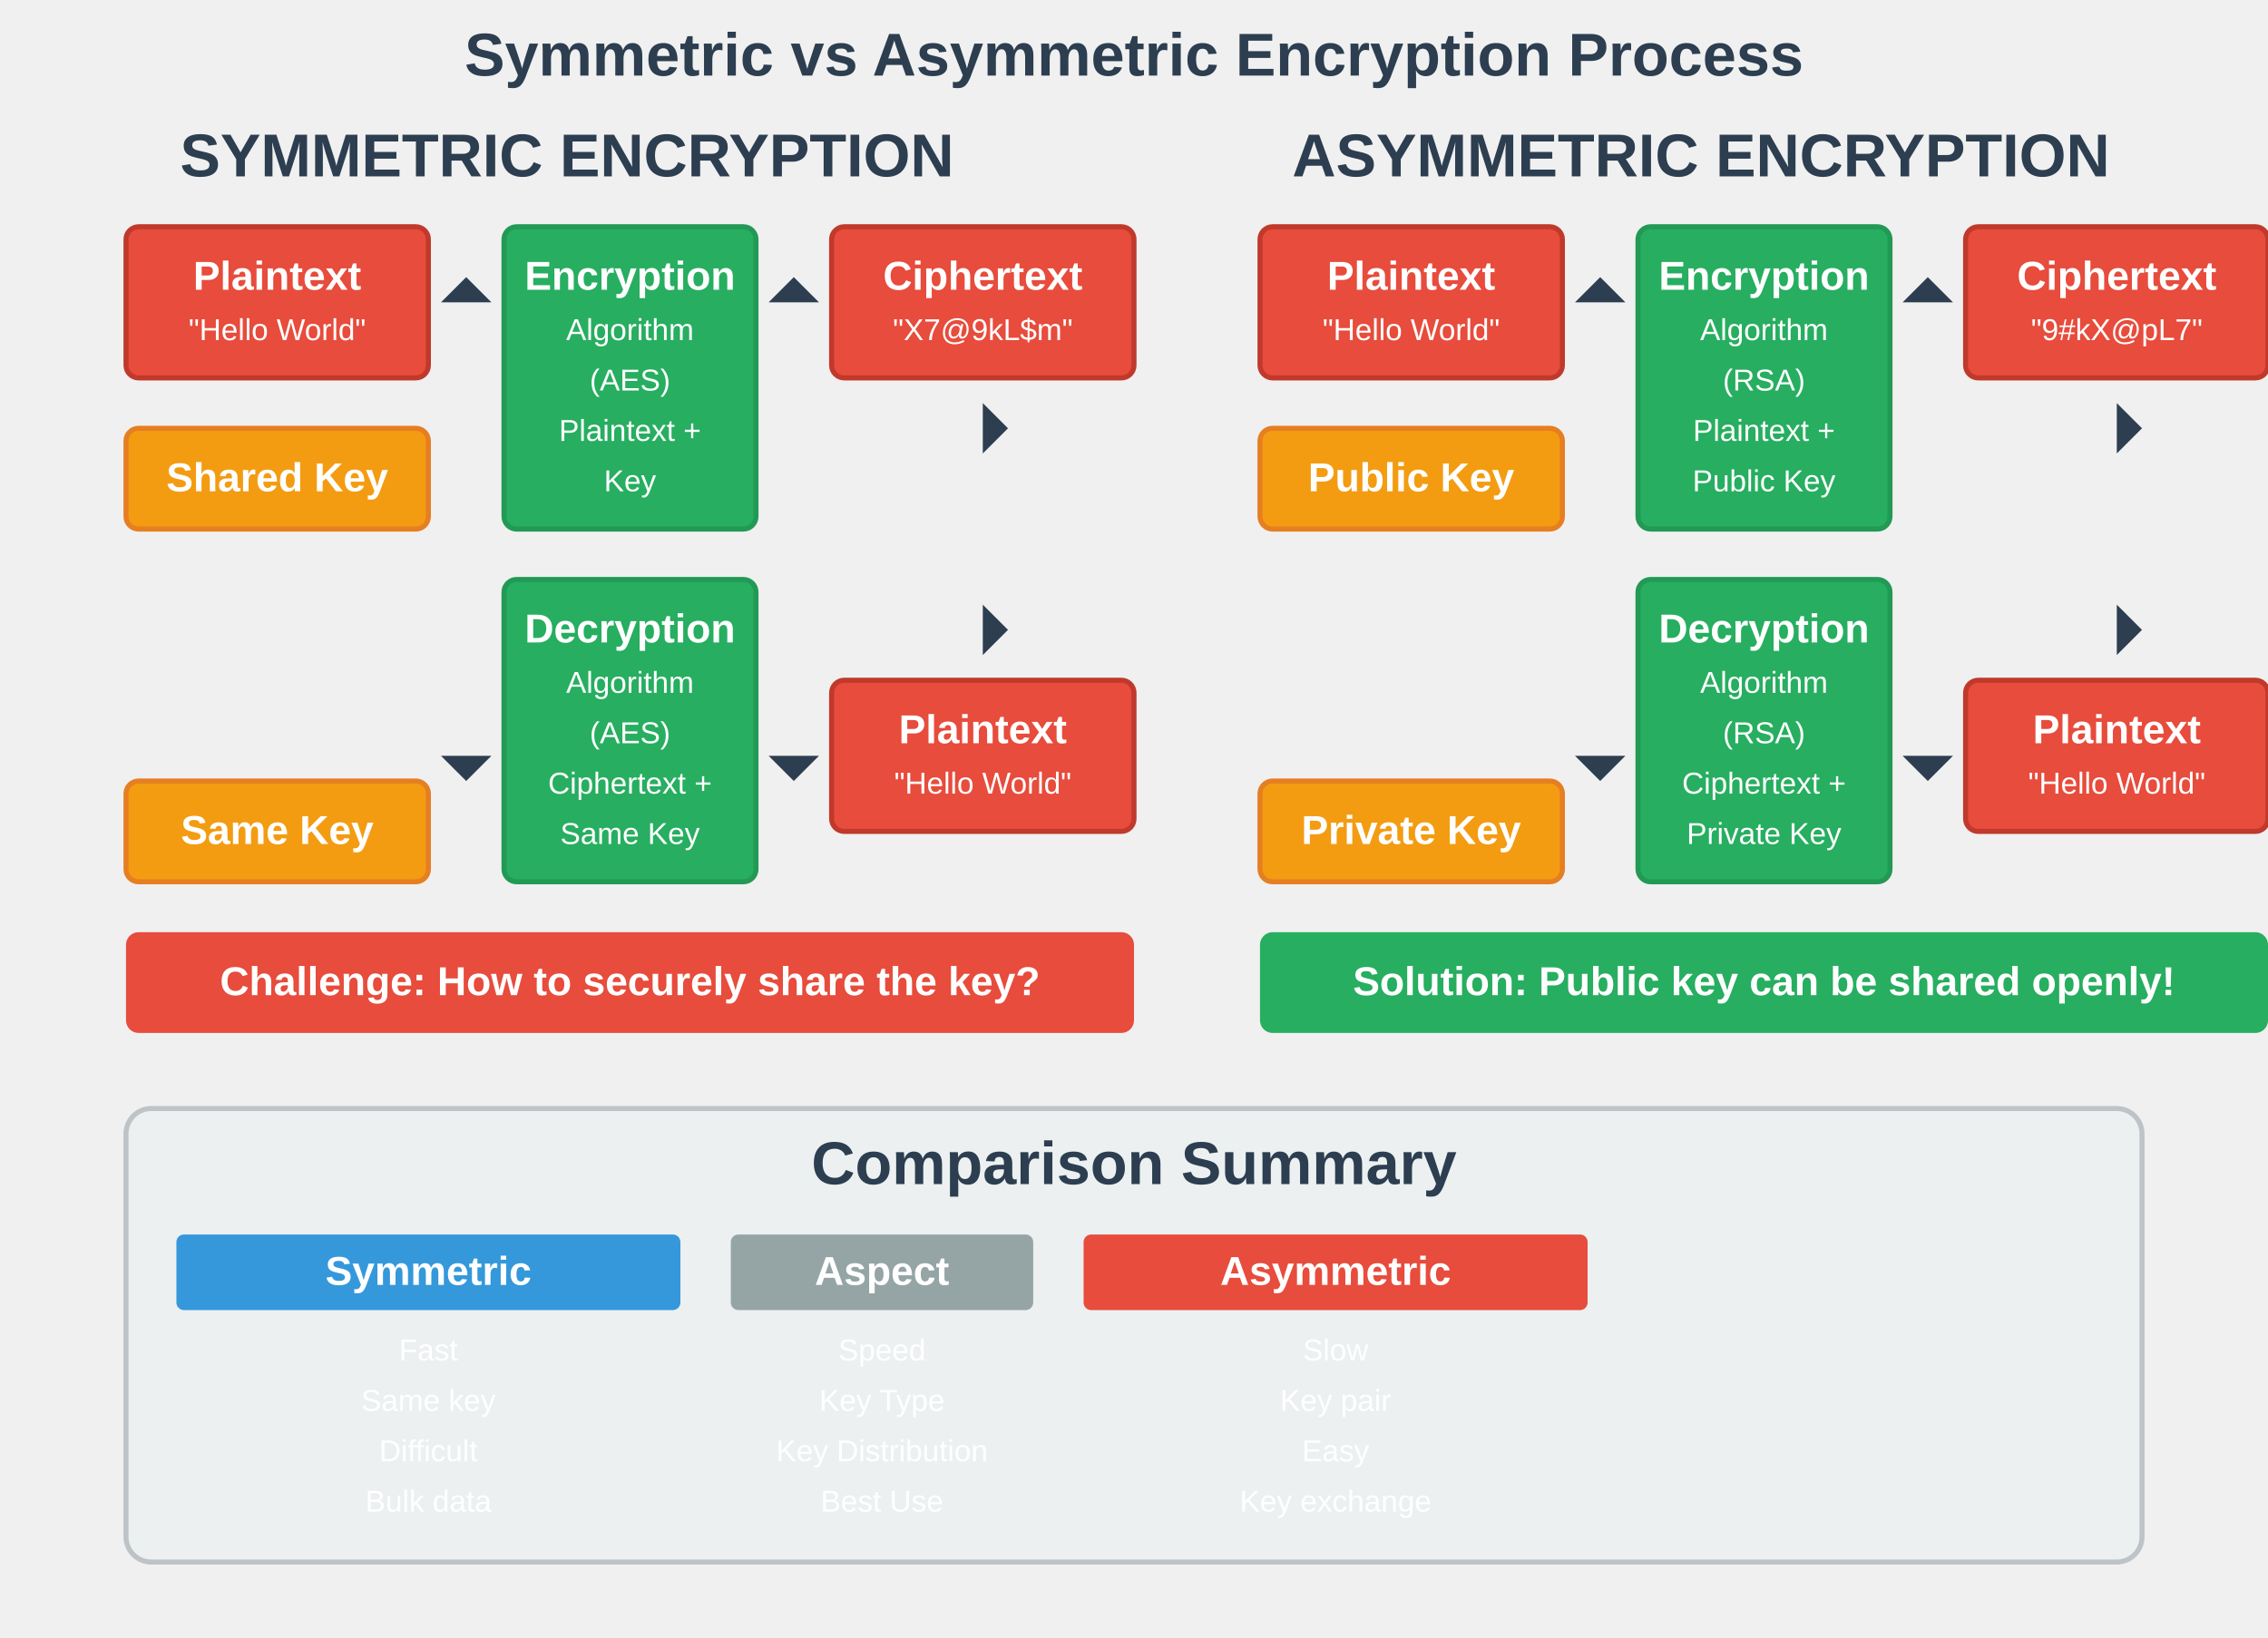
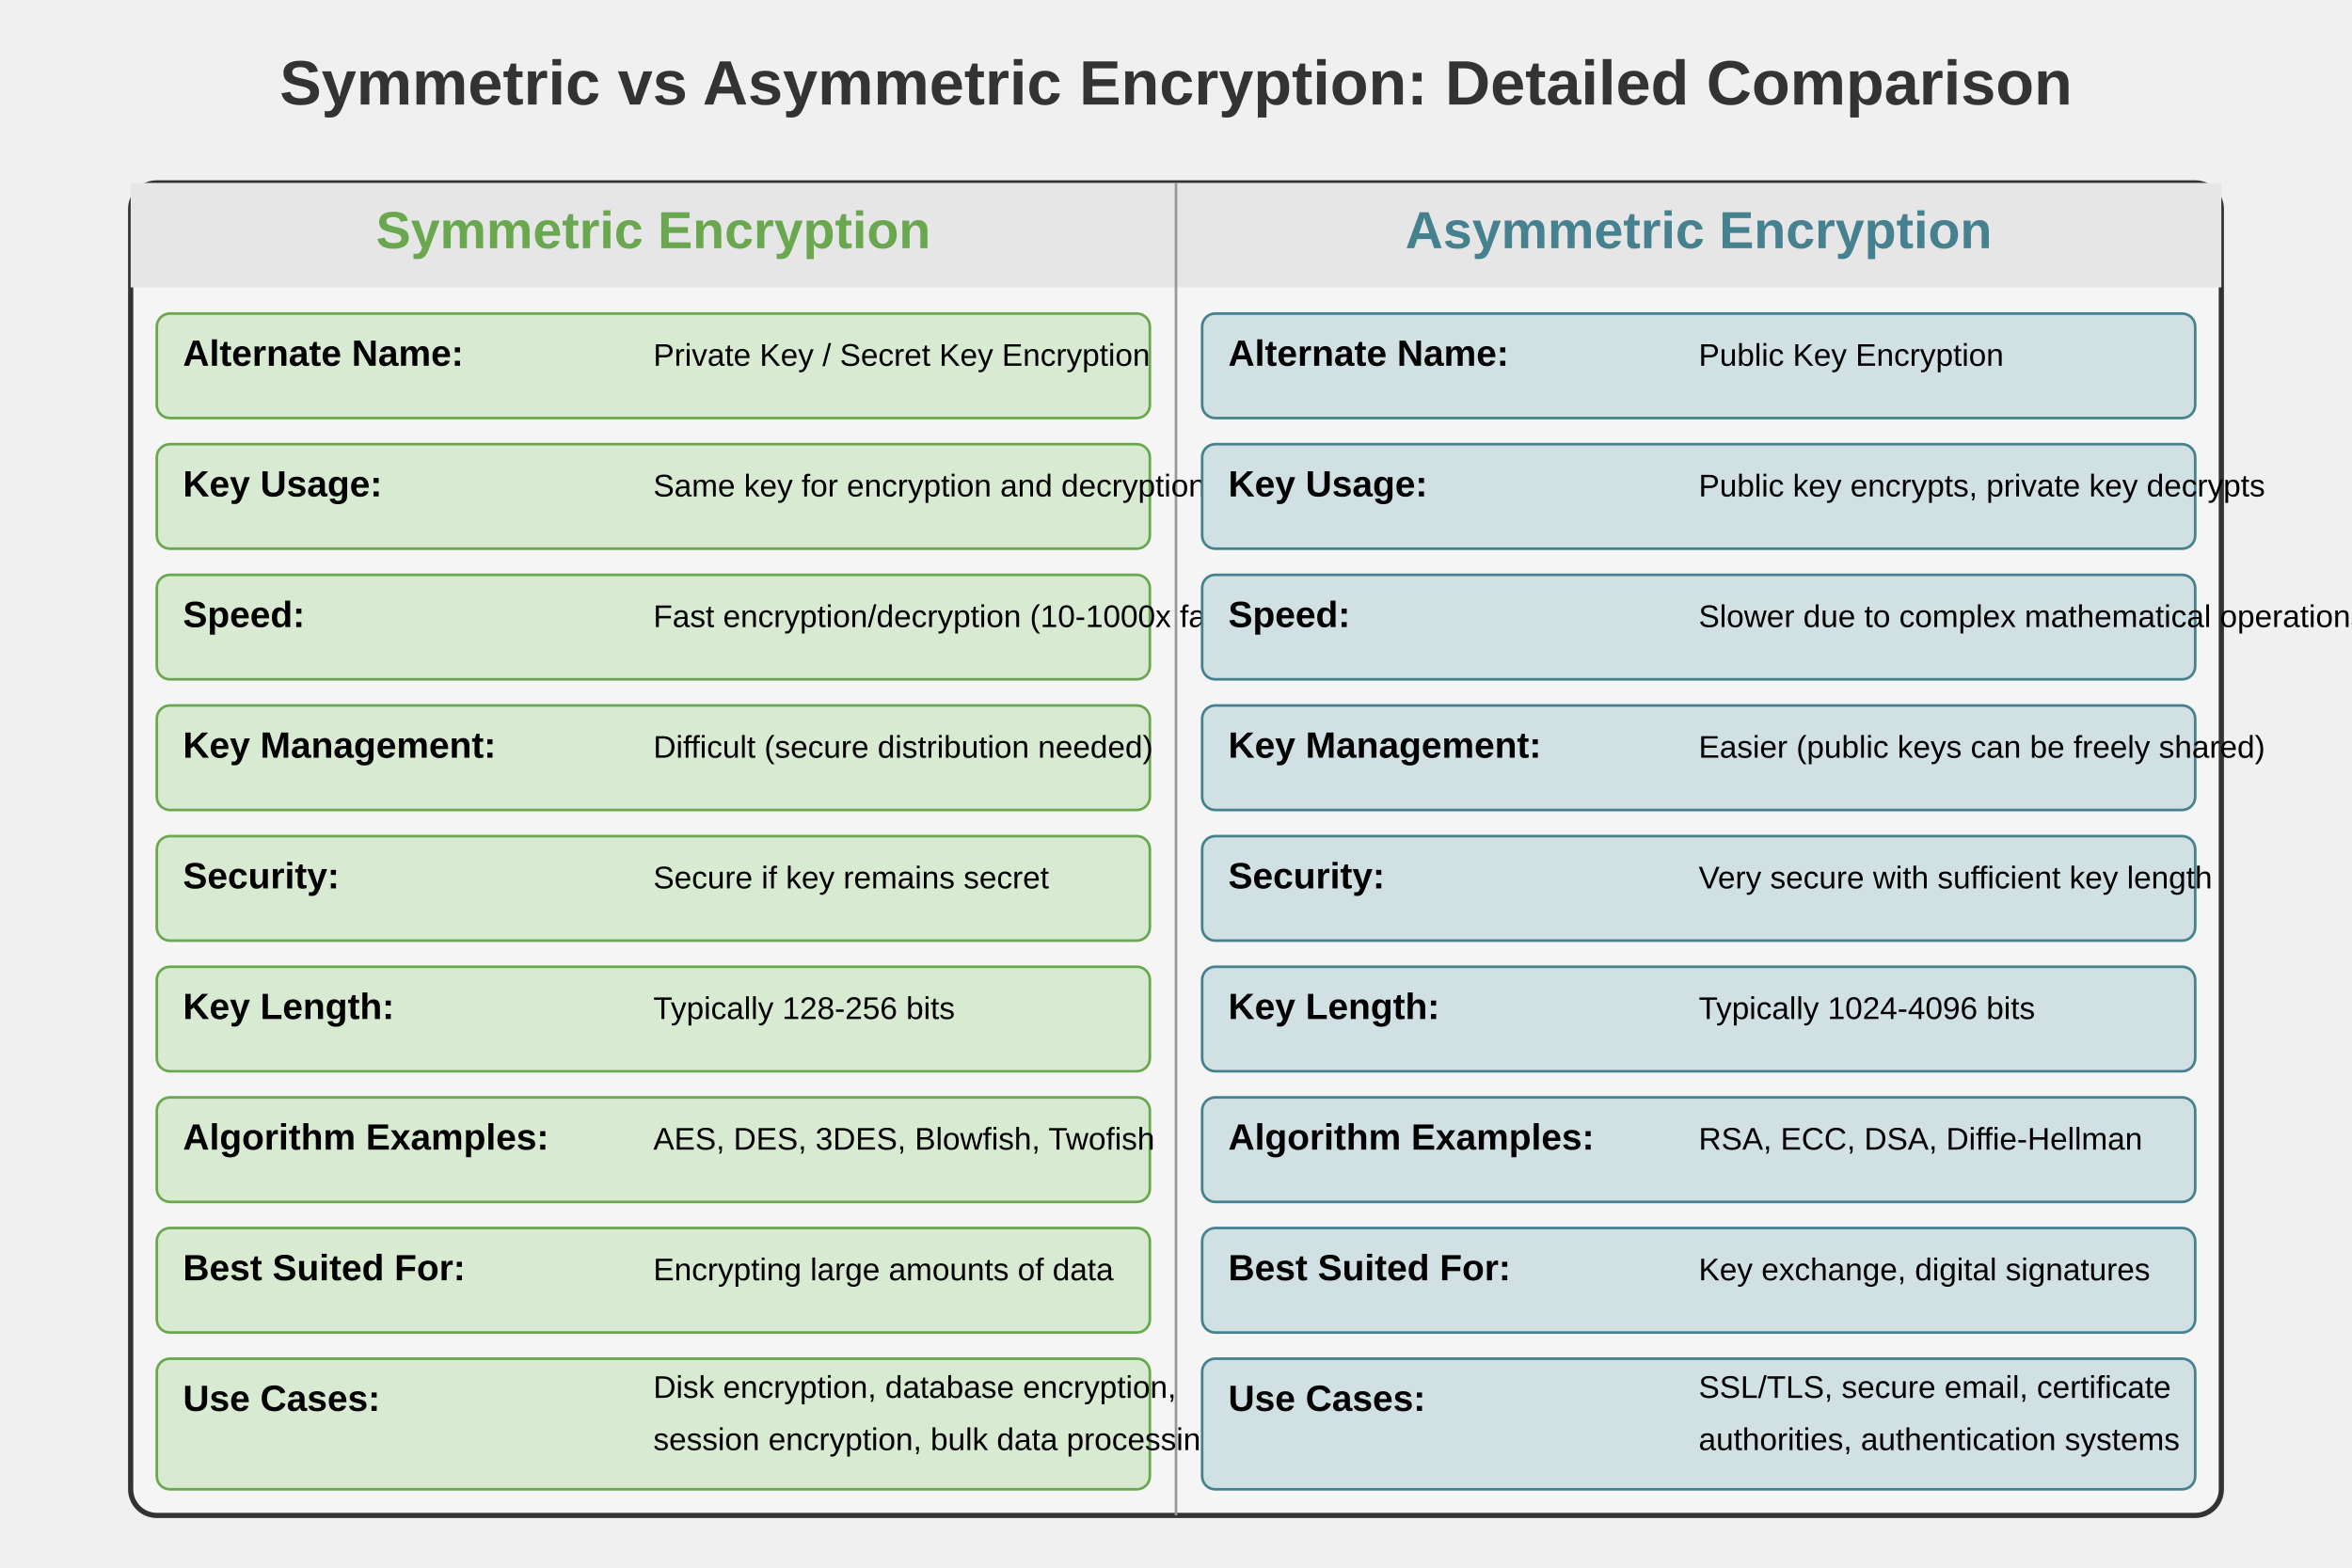
- <svg xmlns="http://www.w3.org/2000/svg" width="900" height="650">
-   <defs>
-     <style>
-       .title { font-family: Arial, sans-serif; font-size: 24px; font-weight: bold; fill: #2c3e50; }
-       .section-title { font-family: Arial, sans-serif; font-size: 16px; font-weight: bold; fill: #ffffff; }
-       .text { font-family: Arial, sans-serif; font-size: 12px; fill: #ffffff; }
-       .step-num { font-family: Arial, sans-serif; font-size: 18px; font-weight: bold; fill: #ffffff; }
-       .step { fill: #3498db; stroke: #2980b9; stroke-width: 2; }
-       .data { fill: #e74c3c; stroke: #c0392b; stroke-width: 2; }
-       .process { fill: #27ae60; stroke: #229954; stroke-width: 2; }
-       .key { fill: #f39c12; stroke: #e67e22; stroke-width: 2; }
+ <svg xmlns="http://www.w3.org/2000/svg" width="900" height="600">
+   <style>
+         .main-title { font-family: Arial; font-size: 24px; font-weight: bold; fill: #333; }
+         .section { fill: #f5f5f5; stroke-width: 2; rx: 10; ry: 10; }
+         .section-title { font-family: Arial; font-size: 20px; font-weight: bold; }
+         .feature { font-family: Arial; font-size: 14px; font-weight: bold; }
+         .desc { font-family: Arial; font-size: 12px; }
+         .symmetric { fill: #d9ead3; stroke: #6aa84f; stroke-width: 1; }
+         .asymmetric { fill: #d0e0e3; stroke: #45818e; stroke-width: 1; }
+         .divider { stroke: #999; stroke-width: 1; }
+         .header-bg { fill: #e6e6e6; }
    </style>
-   </defs>
-   <text x="450" y="30" text-anchor="middle" class="title">Symmetric vs Asymmetric Encryption Process</text>
-   <text x="225" y="70" text-anchor="middle" class="title" fill="#3498db">SYMMETRIC ENCRYPTION</text>
-   <rect x="50" y="90" width="120" height="60" class="data" rx="5" />
-   <text x="110" y="115" text-anchor="middle" class="section-title">Plaintext</text>
-   <text x="110" y="135" text-anchor="middle" class="text">"Hello World"</text>
-   <rect x="50" y="170" width="120" height="40" class="key" rx="5" />
-   <text x="110" y="195" text-anchor="middle" class="section-title">Shared Key</text>
-   <rect x="200" y="90" width="100" height="120" class="process" rx="5" />
-   <text x="250" y="115" text-anchor="middle" class="section-title">Encryption</text>
-   <text x="250" y="135" text-anchor="middle" class="text">Algorithm</text>
-   <text x="250" y="155" text-anchor="middle" class="text">(AES)</text>
-   <text x="250" y="175" text-anchor="middle" class="text">Plaintext +</text>
-   <text x="250" y="195" text-anchor="middle" class="text">Key</text>
-   <rect x="330" y="90" width="120" height="60" class="data" rx="5" />
-   <text x="390" y="115" text-anchor="middle" class="section-title">Ciphertext</text>
-   <text x="390" y="135" text-anchor="middle" class="text">"X7@9kL$m"</text>
-   <rect x="200" y="230" width="100" height="120" class="process" rx="5" />
-   <text x="250" y="255" text-anchor="middle" class="section-title">Decryption</text>
-   <text x="250" y="275" text-anchor="middle" class="text">Algorithm</text>
-   <text x="250" y="295" text-anchor="middle" class="text">(AES)</text>
-   <text x="250" y="315" text-anchor="middle" class="text">Ciphertext +</text>
-   <text x="250" y="335" text-anchor="middle" class="text">Same Key</text>
-   <rect x="50" y="310" width="120" height="40" class="key" rx="5" />
-   <text x="110" y="335" text-anchor="middle" class="section-title">Same Key</text>
-   <rect x="330" y="270" width="120" height="60" class="data" rx="5" />
-   <text x="390" y="295" text-anchor="middle" class="section-title">Plaintext</text>
-   <text x="390" y="315" text-anchor="middle" class="text">"Hello World"</text>
-   <polygon points="175,120 195,120 185,110" fill="#2c3e50" />
-   <polygon points="305,120 325,120 315,110" fill="#2c3e50" />
-   <polygon points="195,300 175,300 185,310" fill="#2c3e50" />
-   <polygon points="325,300 305,300 315,310" fill="#2c3e50" />
-   <polygon points="390,160 390,180 400,170" fill="#2c3e50" />
-   <polygon points="390,240 390,260 400,250" fill="#2c3e50" />
-   <rect x="50" y="370" width="400" height="40" fill="#e74c3c" rx="5" />
-   <text x="250" y="395" text-anchor="middle" class="section-title">Challenge: How to securely share the key?</text>
-   <text x="675" y="70" text-anchor="middle" class="title" fill="#e74c3c">ASYMMETRIC ENCRYPTION</text>
-   <rect x="500" y="90" width="120" height="60" class="data" rx="5" />
-   <text x="560" y="115" text-anchor="middle" class="section-title">Plaintext</text>
-   <text x="560" y="135" text-anchor="middle" class="text">"Hello World"</text>
-   <rect x="500" y="170" width="120" height="40" class="key" rx="5" />
-   <text x="560" y="195" text-anchor="middle" class="section-title">Public Key</text>
-   <rect x="650" y="90" width="100" height="120" class="process" rx="5" />
-   <text x="700" y="115" text-anchor="middle" class="section-title">Encryption</text>
-   <text x="700" y="135" text-anchor="middle" class="text">Algorithm</text>
-   <text x="700" y="155" text-anchor="middle" class="text">(RSA)</text>
-   <text x="700" y="175" text-anchor="middle" class="text">Plaintext +</text>
-   <text x="700" y="195" text-anchor="middle" class="text">Public Key</text>
-   <rect x="780" y="90" width="120" height="60" class="data" rx="5" />
-   <text x="840" y="115" text-anchor="middle" class="section-title">Ciphertext</text>
-   <text x="840" y="135" text-anchor="middle" class="text">"9#kX@pL7"</text>
-   <rect x="650" y="230" width="100" height="120" class="process" rx="5" />
-   <text x="700" y="255" text-anchor="middle" class="section-title">Decryption</text>
-   <text x="700" y="275" text-anchor="middle" class="text">Algorithm</text>
-   <text x="700" y="295" text-anchor="middle" class="text">(RSA)</text>
-   <text x="700" y="315" text-anchor="middle" class="text">Ciphertext +</text>
-   <text x="700" y="335" text-anchor="middle" class="text">Private Key</text>
-   <rect x="500" y="310" width="120" height="40" class="key" rx="5" />
-   <text x="560" y="335" text-anchor="middle" class="section-title">Private Key</text>
-   <rect x="780" y="270" width="120" height="60" class="data" rx="5" />
-   <text x="840" y="295" text-anchor="middle" class="section-title">Plaintext</text>
-   <text x="840" y="315" text-anchor="middle" class="text">"Hello World"</text>
-   <polygon points="625,120 645,120 635,110" fill="#2c3e50" />
-   <polygon points="755,120 775,120 765,110" fill="#2c3e50" />
-   <polygon points="645,300 625,300 635,310" fill="#2c3e50" />
-   <polygon points="775,300 755,300 765,310" fill="#2c3e50" />
-   <polygon points="840,160 840,180 850,170" fill="#2c3e50" />
-   <polygon points="840,240 840,260 850,250" fill="#2c3e50" />
-   <rect x="500" y="370" width="400" height="40" fill="#27ae60" rx="5" />
-   <text x="700" y="395" text-anchor="middle" class="section-title">Solution: Public key can be shared openly!</text>
-   <rect x="50" y="440" width="800" height="180" fill="#ecf0f1" stroke="#bdc3c7" stroke-width="2" rx="10" />
-   <text x="450" y="470" text-anchor="middle" class="title" fill="#2c3e50">Comparison Summary</text>
-   <rect x="70" y="490" width="200" height="30" fill="#3498db" rx="3" />
-   <text x="170" y="510" text-anchor="middle" class="section-title">Symmetric</text>
-   <rect x="290" y="490" width="120" height="30" fill="#95a5a6" rx="3" />
-   <text x="350" y="510" text-anchor="middle" class="section-title" fill="white">Aspect</text>
-   <rect x="430" y="490" width="200" height="30" fill="#e74c3c" rx="3" />
-   <text x="530" y="510" text-anchor="middle" class="section-title">Asymmetric</text>
-   <text x="170" y="540" text-anchor="middle" class="text" fill="#2c3e50">Fast</text>
-   <text x="350" y="540" text-anchor="middle" class="text" fill="#2c3e50">Speed</text>
-   <text x="530" y="540" text-anchor="middle" class="text" fill="#2c3e50">Slow</text>
-   <text x="170" y="560" text-anchor="middle" class="text" fill="#2c3e50">Same key</text>
-   <text x="350" y="560" text-anchor="middle" class="text" fill="#2c3e50">Key Type</text>
-   <text x="530" y="560" text-anchor="middle" class="text" fill="#2c3e50">Key pair</text>
-   <text x="170" y="580" text-anchor="middle" class="text" fill="#2c3e50">Difficult</text>
-   <text x="350" y="580" text-anchor="middle" class="text" fill="#2c3e50">Key Distribution</text>
-   <text x="530" y="580" text-anchor="middle" class="text" fill="#2c3e50">Easy</text>
-   <text x="170" y="600" text-anchor="middle" class="text" fill="#2c3e50">Bulk data</text>
-   <text x="350" y="600" text-anchor="middle" class="text" fill="#2c3e50">Best Use</text>
-   <text x="530" y="600" text-anchor="middle" class="text" fill="#2c3e50">Key exchange</text>
+   <text x="450" y="40" class="main-title" text-anchor="middle">Symmetric vs Asymmetric Encryption: Detailed Comparison</text>
+   <rect x="50" y="70" width="800" height="510" class="section" stroke="#333" />
+   <rect x="50" y="70" width="800" height="40" class="header-bg" />
+   <text x="250" y="95" class="section-title" text-anchor="middle" fill="#6aa84f">Symmetric Encryption</text>
+   <text x="650" y="95" class="section-title" text-anchor="middle" fill="#45818e">Asymmetric Encryption</text>
+   <line x1="450" y1="70" x2="450" y2="580" class="divider" />
+   <rect x="60" y="120" width="380" height="40" class="symmetric" rx="5" ry="5" />
+   <text x="70" y="140" class="feature" text-anchor="start">Alternate Name:</text>
+   <text x="250" y="140" class="desc" text-anchor="start">Private Key / Secret Key Encryption</text>
+   <rect x="460" y="120" width="380" height="40" class="asymmetric" rx="5" ry="5" />
+   <text x="470" y="140" class="feature" text-anchor="start">Alternate Name:</text>
+   <text x="650" y="140" class="desc" text-anchor="start">Public Key Encryption</text>
+   <rect x="60" y="170" width="380" height="40" class="symmetric" rx="5" ry="5" />
+   <text x="70" y="190" class="feature" text-anchor="start">Key Usage:</text>
+   <text x="250" y="190" class="desc" text-anchor="start">Same key for encryption and decryption</text>
+   <rect x="460" y="170" width="380" height="40" class="asymmetric" rx="5" ry="5" />
+   <text x="470" y="190" class="feature" text-anchor="start">Key Usage:</text>
+   <text x="650" y="190" class="desc" text-anchor="start">Public key encrypts, private key decrypts</text>
+   <rect x="60" y="220" width="380" height="40" class="symmetric" rx="5" ry="5" />
+   <text x="70" y="240" class="feature" text-anchor="start">Speed:</text>
+   <text x="250" y="240" class="desc" text-anchor="start">Fast encryption/decryption (10-1000x faster)</text>
+   <rect x="460" y="220" width="380" height="40" class="asymmetric" rx="5" ry="5" />
+   <text x="470" y="240" class="feature" text-anchor="start">Speed:</text>
+   <text x="650" y="240" class="desc" text-anchor="start">Slower due to complex mathematical operations</text>
+   <rect x="60" y="270" width="380" height="40" class="symmetric" rx="5" ry="5" />
+   <text x="70" y="290" class="feature" text-anchor="start">Key Management:</text>
+   <text x="250" y="290" class="desc" text-anchor="start">Difficult (secure distribution needed)</text>
+   <rect x="460" y="270" width="380" height="40" class="asymmetric" rx="5" ry="5" />
+   <text x="470" y="290" class="feature" text-anchor="start">Key Management:</text>
+   <text x="650" y="290" class="desc" text-anchor="start">Easier (public keys can be freely shared)</text>
+   <rect x="60" y="320" width="380" height="40" class="symmetric" rx="5" ry="5" />
+   <text x="70" y="340" class="feature" text-anchor="start">Security:</text>
+   <text x="250" y="340" class="desc" text-anchor="start">Secure if key remains secret</text>
+   <rect x="460" y="320" width="380" height="40" class="asymmetric" rx="5" ry="5" />
+   <text x="470" y="340" class="feature" text-anchor="start">Security:</text>
+   <text x="650" y="340" class="desc" text-anchor="start">Very secure with sufficient key length</text>
+   <rect x="60" y="370" width="380" height="40" class="symmetric" rx="5" ry="5" />
+   <text x="70" y="390" class="feature" text-anchor="start">Key Length:</text>
+   <text x="250" y="390" class="desc" text-anchor="start">Typically 128-256 bits</text>
+   <rect x="460" y="370" width="380" height="40" class="asymmetric" rx="5" ry="5" />
+   <text x="470" y="390" class="feature" text-anchor="start">Key Length:</text>
+   <text x="650" y="390" class="desc" text-anchor="start">Typically 1024-4096 bits</text>
+   <rect x="60" y="420" width="380" height="40" class="symmetric" rx="5" ry="5" />
+   <text x="70" y="440" class="feature" text-anchor="start">Algorithm Examples:</text>
+   <text x="250" y="440" class="desc" text-anchor="start">AES, DES, 3DES, Blowfish, Twofish</text>
+   <rect x="460" y="420" width="380" height="40" class="asymmetric" rx="5" ry="5" />
+   <text x="470" y="440" class="feature" text-anchor="start">Algorithm Examples:</text>
+   <text x="650" y="440" class="desc" text-anchor="start">RSA, ECC, DSA, Diffie-Hellman</text>
+   <rect x="60" y="470" width="380" height="40" class="symmetric" rx="5" ry="5" />
+   <text x="70" y="490" class="feature" text-anchor="start">Best Suited For:</text>
+   <text x="250" y="490" class="desc" text-anchor="start">Encrypting large amounts of data</text>
+   <rect x="460" y="470" width="380" height="40" class="asymmetric" rx="5" ry="5" />
+   <text x="470" y="490" class="feature" text-anchor="start">Best Suited For:</text>
+   <text x="650" y="490" class="desc" text-anchor="start">Key exchange, digital signatures</text>
+   <rect x="60" y="520" width="380" height="50" class="symmetric" rx="5" ry="5" />
+   <text x="70" y="540" class="feature" text-anchor="start">Use Cases:</text>
+   <text x="250" y="535" class="desc" text-anchor="start">Disk encryption, database encryption,</text>
+   <text x="250" y="555" class="desc" text-anchor="start">session encryption, bulk data processing</text>
+   <rect x="460" y="520" width="380" height="50" class="asymmetric" rx="5" ry="5" />
+   <text x="470" y="540" class="feature" text-anchor="start">Use Cases:</text>
+   <text x="650" y="535" class="desc" text-anchor="start">SSL/TLS, secure email, certificate</text>
+   <text x="650" y="555" class="desc" text-anchor="start">authorities, authentication systems</text>
</svg>
